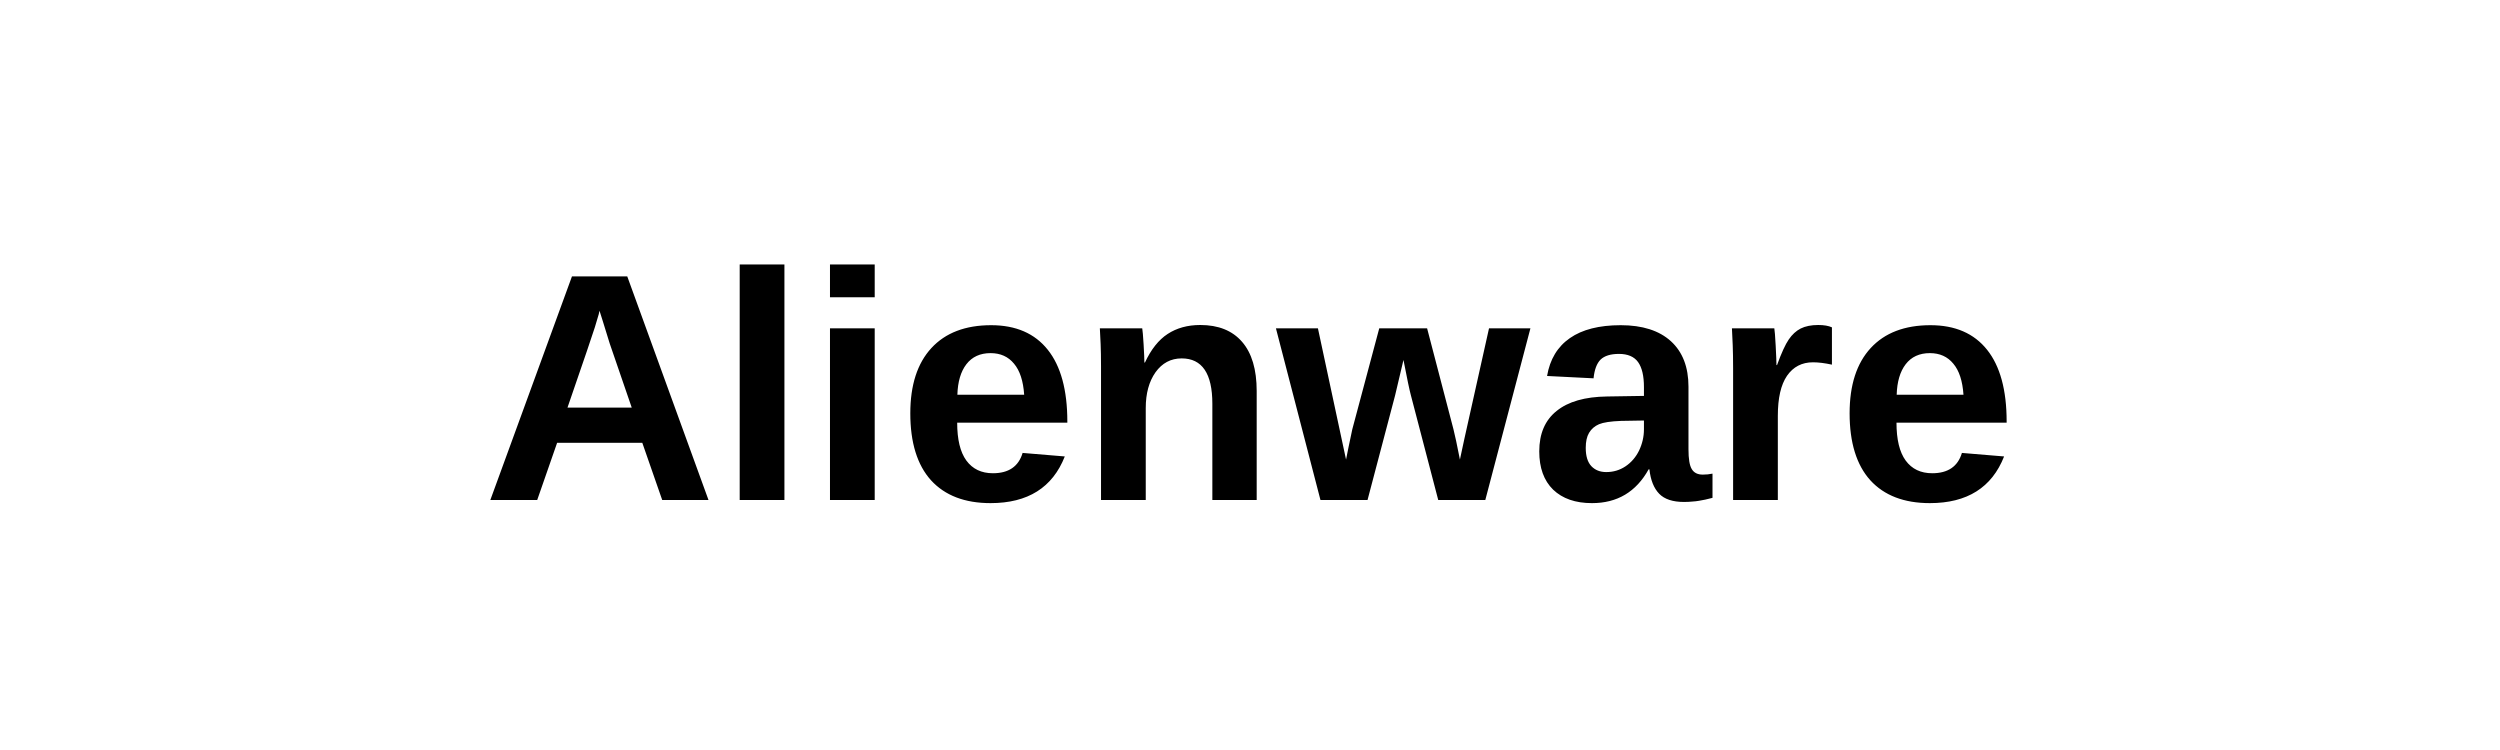
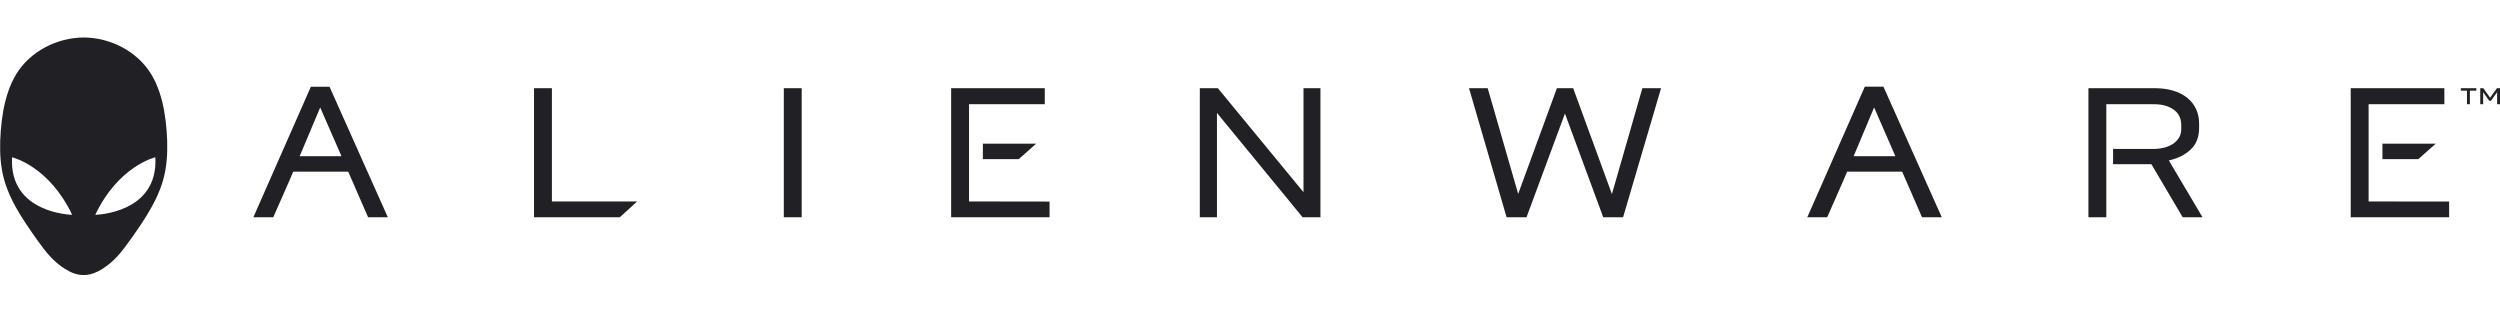
- <svg xmlns="http://www.w3.org/2000/svg" viewBox="0 0 200 60" preserveAspectRatio="xMidYMid meet">
-   <text x="100" y="40" text-anchor="middle" font-family="Arial, Helvetica, sans-serif" font-weight="700" font-size="26" fill="#000">Alienware</text>
+ <svg xmlns="http://www.w3.org/2000/svg" height="313" viewBox="-35.278 6.06 348.098 33.141" width="2500">
+   <g fill="#212125">
+     <path d="M-12.077 19.038a28 28 0 0 0-.342-2.742 18 18 0 0 0-.676-2.672c-.15-.438-.32-.874-.514-1.294a11 11 0 0 0-.65-1.216 10 10 0 0 0-.811-1.124 10 10 0 0 0-.961-1.002c-.68-.616-1.438-1.144-2.26-1.58s-1.68-.766-2.574-.994a11.1 11.1 0 0 0-2.758-.354 11.56 11.56 0 0 0-5.332 1.348c-.822.436-1.578.964-2.26 1.58q-.514.465-.963 1.002a10 10 0 0 0-.807 1.124 12 12 0 0 0-.652 1.216c-.194.42-.364.856-.512 1.294a18 18 0 0 0-.679 2.672c-.16.904-.271 1.82-.342 2.742s-.108 1.84-.088 2.758c.02.914.096 1.828.258 2.738a14.3 14.3 0 0 0 .75 2.67c.66 1.712 1.596 3.296 2.62 4.836a78 78 0 0 0 1.578 2.277c.535.75 1.084 1.492 1.703 2.173q.463.508.99.96c.352.3.73.578 1.123.824.391.246.807.466 1.244.621q.328.118.668.183a3.97 3.97 0 0 0 2.064-.183 6.3 6.3 0 0 0 1.246-.621 9.5 9.5 0 0 0 1.123-.824q.529-.452.988-.96c.621-.681 1.168-1.423 1.705-2.173a83 83 0 0 0 1.58-2.277c1.021-1.54 1.955-3.124 2.617-4.836q.25-.642.441-1.313c.125-.447.227-.904.309-1.357.162-.91.238-1.824.258-2.738a26 26 0 0 0-.084-2.758m-21.522 3.702s5.104 1.159 8.369 8.008c.001 0-8.802-.149-8.369-8.008m11.584 8.008c3.264-6.849 8.367-8.008 8.367-8.008.436 7.859-8.367 8.008-8.367 8.008m323.46-7.75l2.422-2.15h-7.416v2.15z" />
+     <path d="M305.482 28.905l-10.957-.014V15.349h10.549v-2.231h-13.041V31.09h13.703v-2.185zM41.569 13.119h-2.49v17.972h11.943l2.416-2.201H41.569zm32.29 0h2.49v17.972h-2.49zm72.361 14.48l-11.892-14.441-.035-.04h-2.51v17.973h2.386v-14.53l11.895 14.49.033.04h2.483V13.118h-2.36zm42.944.266l-5.368-14.674-.025-.072h-2.266l-5.394 14.72-4.219-14.641-.021-.079h-2.604l5.211 17.894.023.078h2.77l5.354-14.442 5.33 14.442h2.765l5.246-17.832.043-.14h-2.605zm80.525-6.149c.822-.75 1.236-1.769 1.236-3.03v-.626c0-.762-.148-1.46-.441-2.07a4.36 4.36 0 0 0-1.258-1.565c-.539-.426-1.197-.752-1.955-.975-.758-.22-1.604-.33-2.51-.33h-9.248v17.973h2.49V15.348h6.6c1.355 0 2.404.348 3.113 1.036.459.439.721 1.114.721 1.848v.584c0 .448-.104.846-.311 1.185a2.7 2.7 0 0 1-.816.854 3.9 3.9 0 0 1-1.168.521 6 6 0 0 1-1.355.205h-5.842v2.122h5.334l4.33 7.336.031.055h2.762l-4.695-7.918c1.201-.258 2.203-.748 2.982-1.46M8.008 12.911L.068 30.938 0 31.091h2.77l2.328-5.288.448-1.063h7.66l2.772 6.352h2.746l-8.122-18.18H8.008zm4.26 9.678H6.45l2.856-6.786zm212.107-9.678l-7.939 18.027-.068.152h2.77l2.328-5.288.449-1.063h7.66l2.742 6.285.029.066h2.746l-8.121-18.18zm4.259 9.678h-5.816l2.855-6.786zm-122.063.409l2.422-2.15h-7.416v2.15z" />
+     <path d="M99.649 28.89V15.348h10.548v-2.229H97.159v17.972h13.702v-2.185h-.256zm207.716-15.426v-.344h2.156v.344h-.893v1.886h-.406v-1.886zm3.133-.345l.943 1.329.957-1.329h.422v2.231h-.401v-1.683l-.857 1.204h-.244l-.842-1.2v1.679h-.406v-2.231z" />
+   </g>
</svg>
